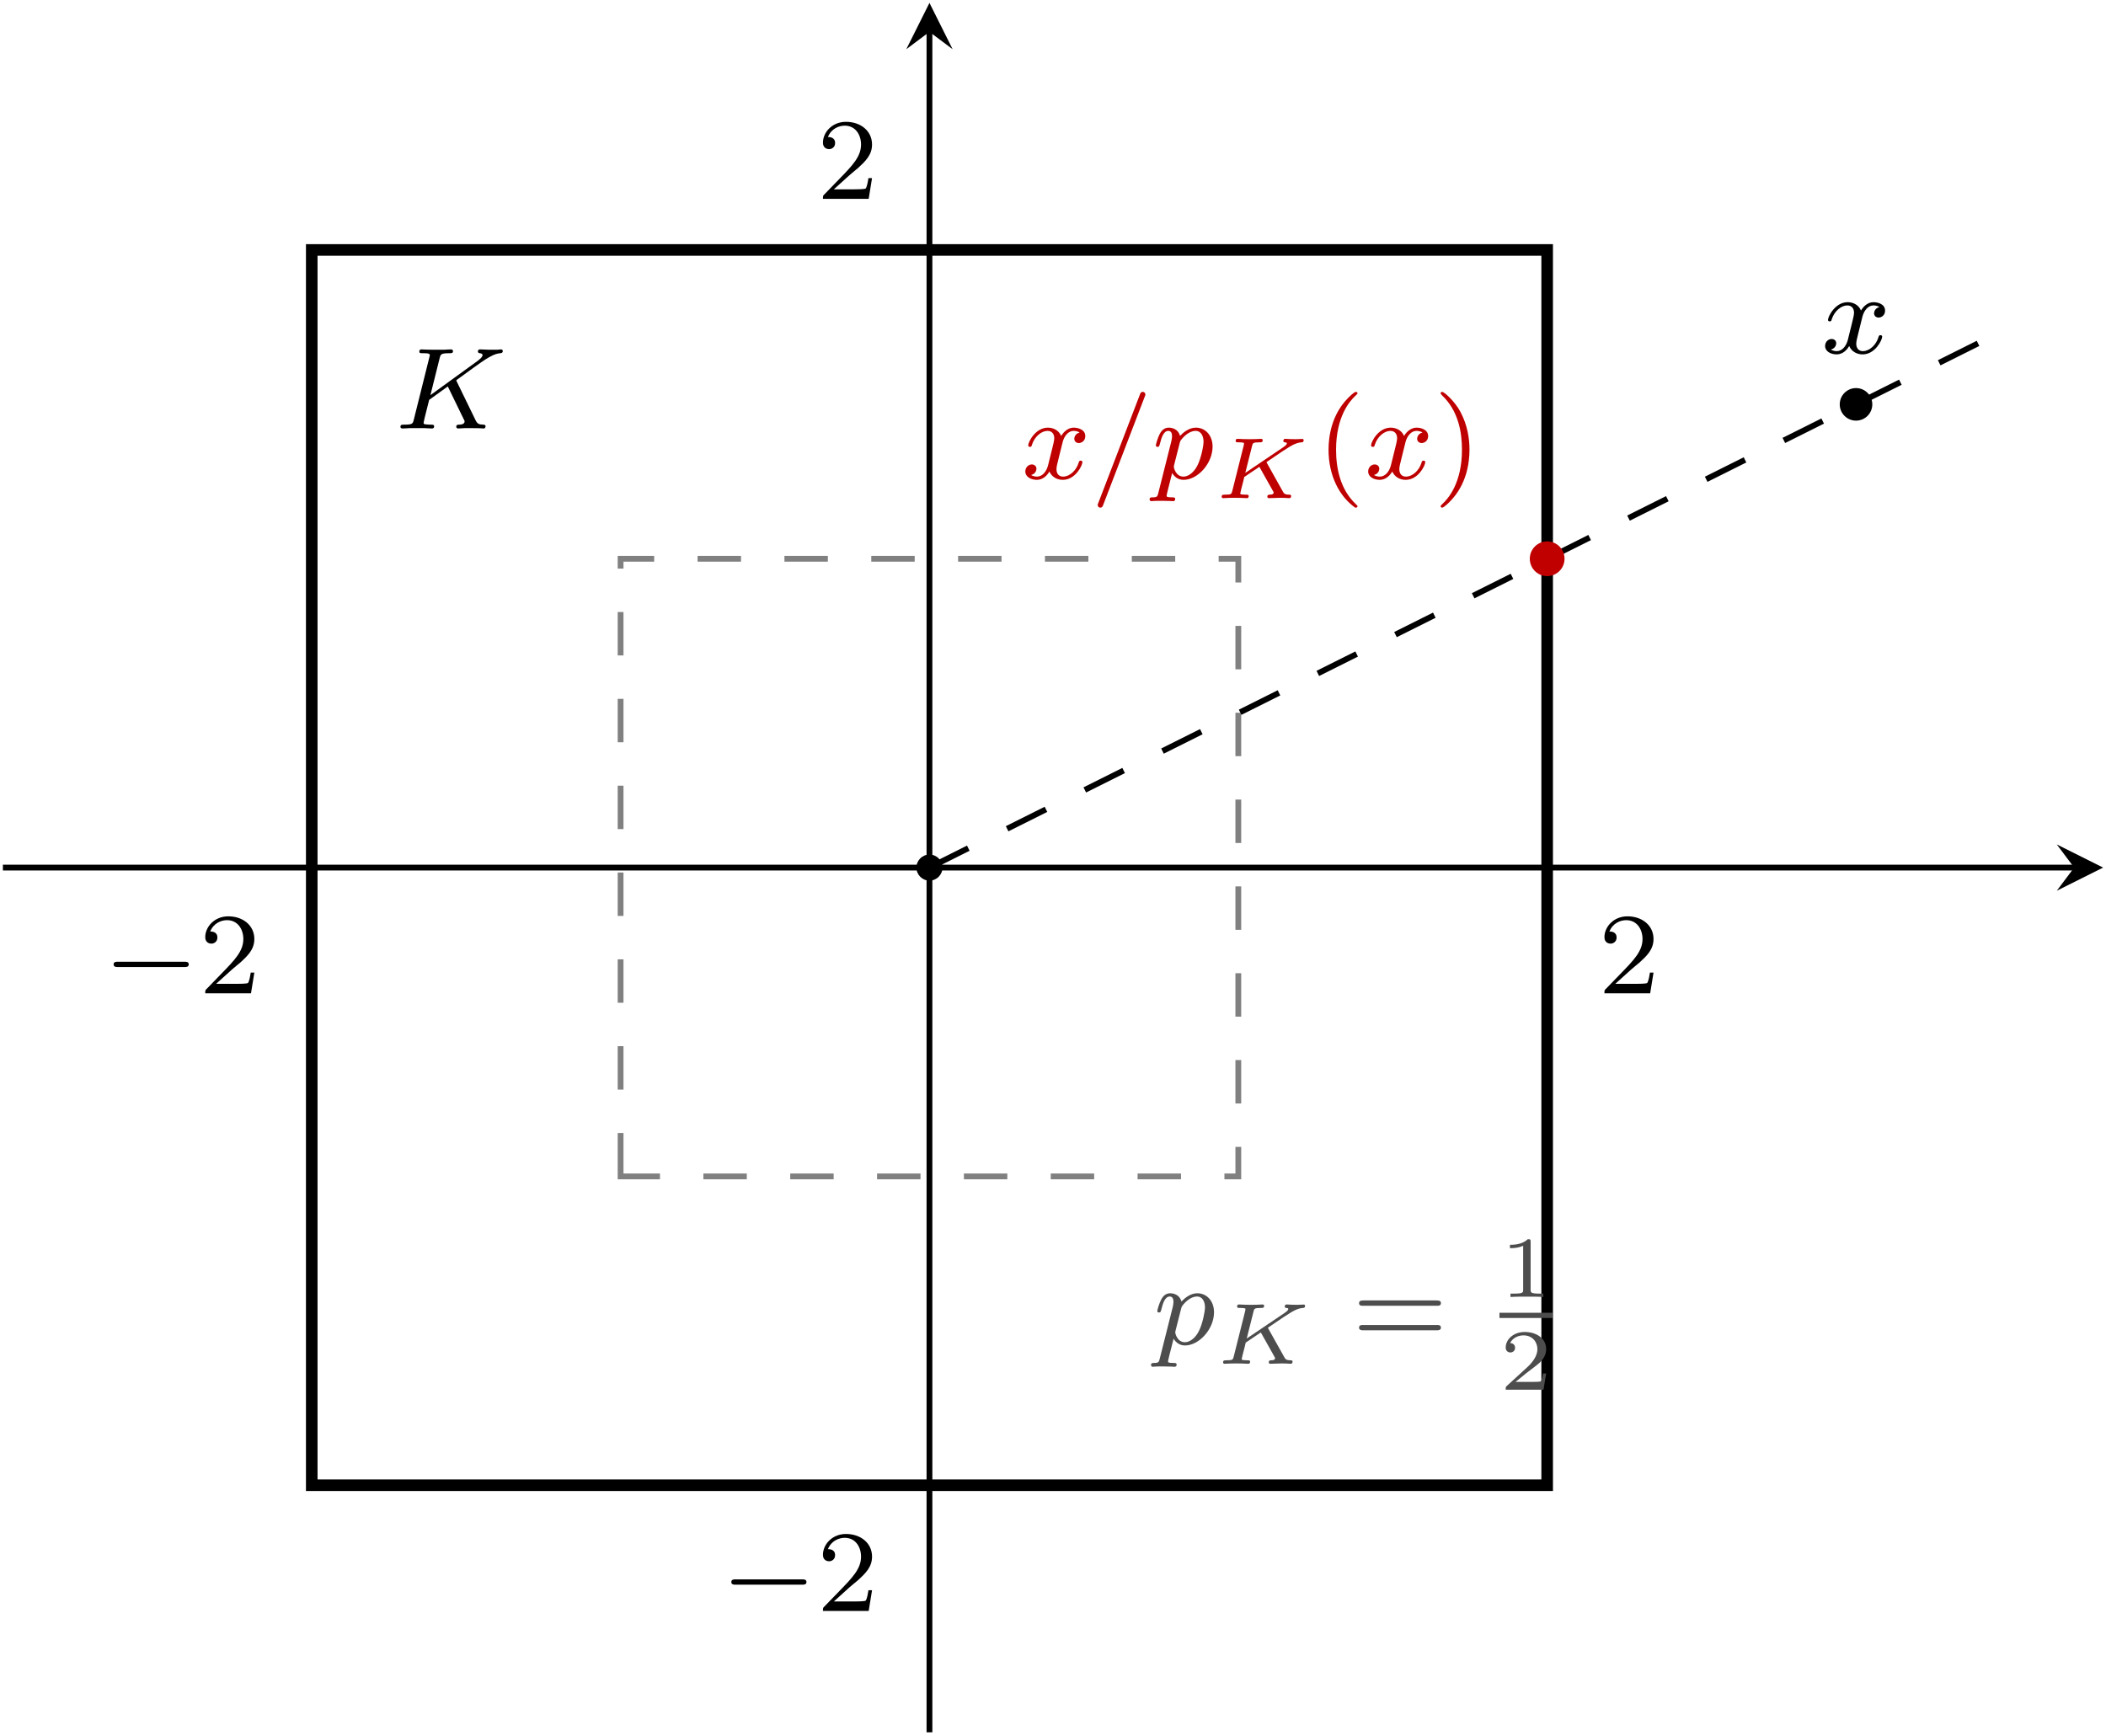
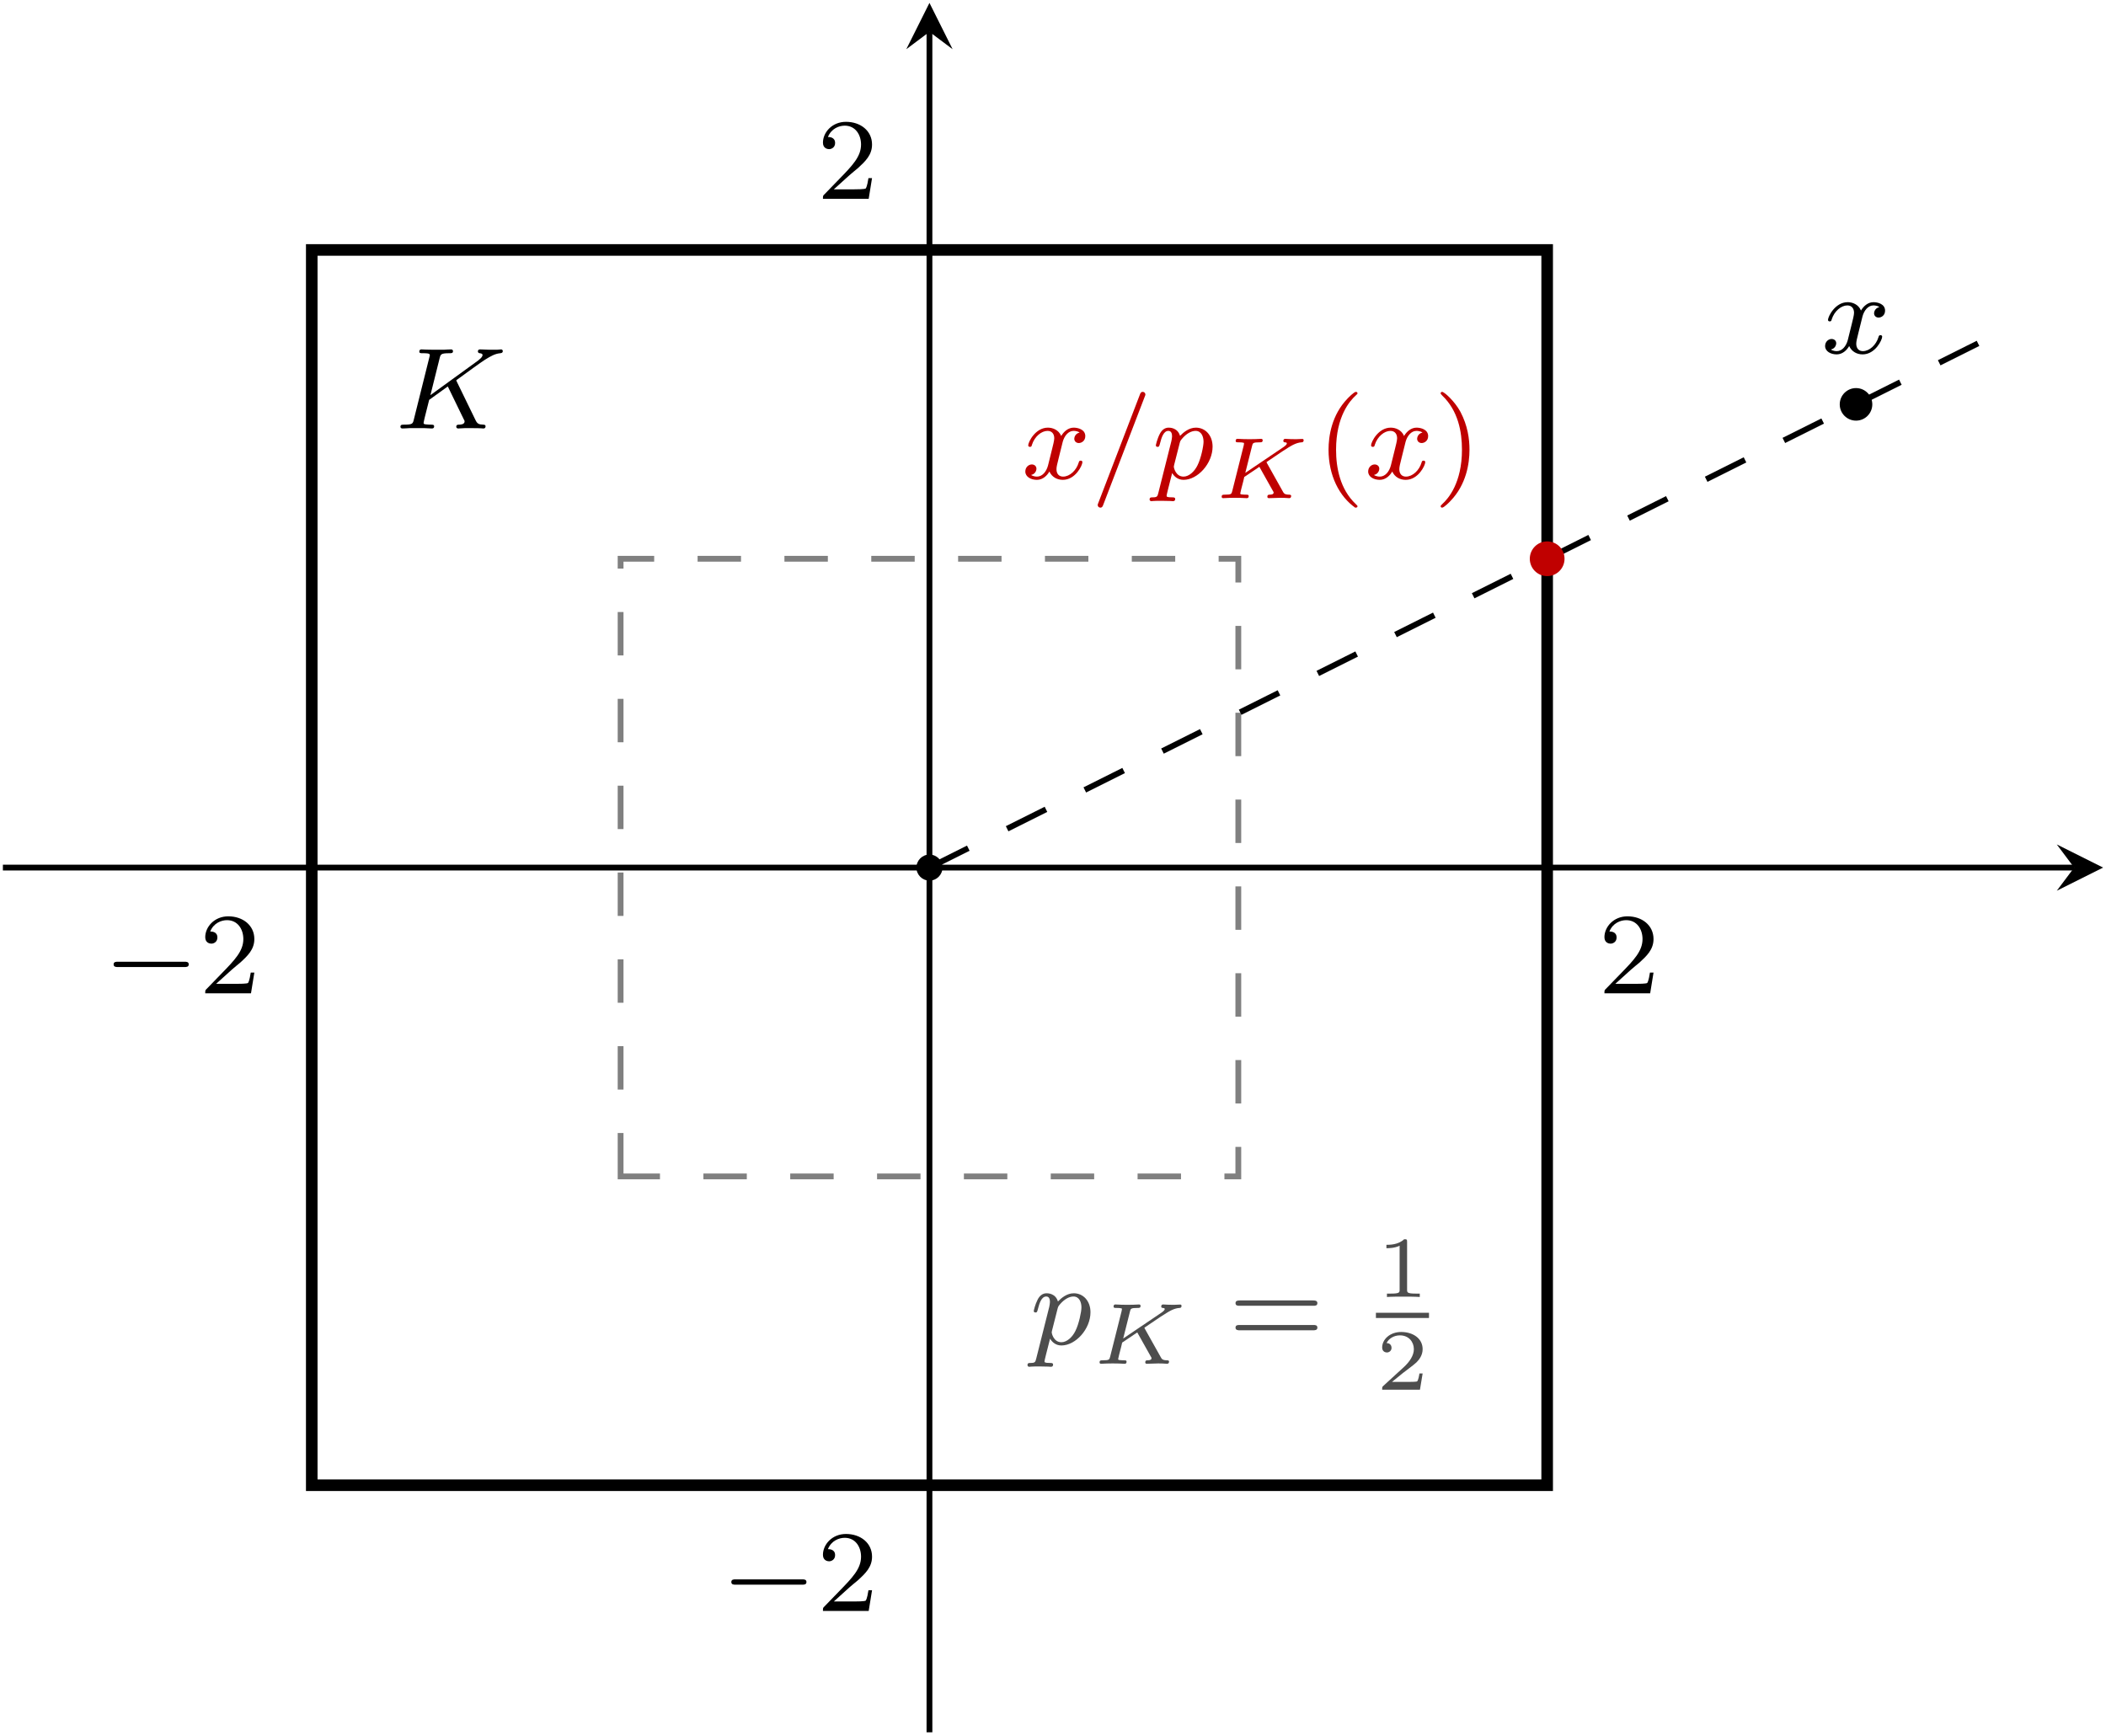
<svg xmlns="http://www.w3.org/2000/svg" version="1.1" width="217.448pt" height="179.18pt" viewBox="-69.011 -69.011 144.965 119.454" data-scale="1.5">
  <defs />
  <g id="page1">
    <g stroke-miterlimit="10" transform="translate(-5.032474,-9.284382)scale(0.996264,-0.996264)">
      <g fill="#000" stroke="#000">
        <g stroke-width="0.4">
          <path d="M-64.019 0H79.09" fill="none" />
          <g transform="translate(79.0904,0.0)">
            <path d="M2 0L-1.2 1.6L0 0L-1.2-1.6" stroke="none" />
          </g>
          <path d="M0-59.751V57.751" fill="none" />
          <g transform="matrix(0.0,1.0,-1.0,0.0,0.0,57.75084)">
            <path d="M2 0L-1.2 1.6L0 0L-1.2-1.6" stroke="none" />
          </g>
          <g stroke-width="0.8">
            <path d="M-42.679-42.679V42.679H42.679V-42.679ZM42.679 42.679" fill="none" />
          </g>
          <g stroke-dasharray="3.0,3.0" stroke-dashoffset="0.0">
            <g fill="#808080" stroke="#808080">
              <path d="M-21.34-21.34V21.34H21.34V-21.34ZM21.34 21.34" fill="none" />
            </g>
          </g>
          <g fill="#4c4c4c" stroke="#4c4c4c">
            <g fill="#4c4c4c" stroke="#4c4c4c">
</g>
-             <g transform="translate(15.50111,-32.94226)">
+             <g transform="translate(6.96542,-32.94226)">
              <g stroke="none" transform="scale(-1.00375,1.00375)translate(-5.032474,-9.284382)scale(-1,-1)">
                <g fill="#4c4c4c">
                  <g stroke="none">
                    <g fill="#4d4d4d">
                      <path d="M-4.618-8.32C-4.682-8.065-4.698-8.001-5.017-8.001C-5.128-8.001-5.224-8.001-5.224-7.85C-5.224-7.778-5.152-7.738-5.112-7.738C-5.032-7.738-5.001-7.762-4.411-7.762C-3.837-7.762-3.67-7.738-3.614-7.738C-3.582-7.738-3.462-7.738-3.462-7.89C-3.462-8.001-3.574-8.001-3.67-8.001C-4.052-8.001-4.052-8.049-4.052-8.121C-4.052-8.177-3.909-8.742-3.67-9.675C-3.566-9.492-3.319-9.205-2.889-9.205C-1.908-9.205-.888-10.336-.888-11.492C-.888-12.281-1.398-12.799-2.036-12.799C-2.514-12.799-2.896-12.472-3.128-12.233C-3.295-12.799-3.829-12.799-3.909-12.799C-4.196-12.799-4.395-12.616-4.522-12.369C-4.706-12.01-4.793-11.604-4.793-11.58C-4.793-11.508-4.738-11.476-4.674-11.476C-4.57-11.476-4.562-11.508-4.506-11.715C-4.403-12.122-4.259-12.576-3.933-12.576C-3.733-12.576-3.678-12.393-3.678-12.201C-3.678-12.122-3.709-11.93-3.725-11.867L-4.618-8.32ZM-3.152-11.739C-3.112-11.875-3.112-11.891-2.992-12.034C-2.689-12.393-2.347-12.576-2.06-12.576C-1.661-12.576-1.51-12.186-1.51-11.827C-1.51-11.532-1.685-10.679-1.924-10.209C-2.131-9.779-2.514-9.428-2.889-9.428C-3.43-9.428-3.558-10.05-3.558-10.105C-3.558-10.121-3.542-10.209-3.534-10.233L-3.152-11.739Z" />
                      <path d="M2.859-10.348C2.853-10.354 2.823-10.414 2.823-10.42S2.829-10.432 2.924-10.497C3.534-10.916 4.341-11.466 4.676-11.627C4.879-11.723 5.046-11.777 5.244-11.789C5.304-11.795 5.381-11.8 5.381-11.938C5.381-11.98 5.345-12.022 5.298-12.022C5.166-12.022 4.999-12.004 4.855-12.004C4.766-12.004 4.562-12.004 4.473-12.01C4.401-12.016 4.18-12.028 4.12-12.028C4.084-12.028 3.982-12.028 3.982-11.878C3.982-11.795 4.066-11.789 4.084-11.789C4.222-11.783 4.222-11.741 4.222-11.711C4.222-11.633 4.096-11.537 4.072-11.52C4.054-11.508 4.048-11.502 4.042-11.496S3.982-11.454 3.965-11.442L1.364-9.684L1.831-11.543C1.878-11.741 1.89-11.789 2.369-11.789C2.476-11.789 2.56-11.789 2.56-11.938C2.56-11.968 2.542-12.028 2.458-12.028C2.333-12.028 2.189-12.01 2.058-12.01S1.789-12.004 1.657-12.004C1.52-12.004 1.382-12.01 1.245-12.01C1.113-12.01 .964-12.028 .832-12.028C.796-12.028 .701-12.028 .701-11.878C.701-11.789 .778-11.789 .892-11.789C1-11.789 1.149-11.789 1.275-11.747C1.275-11.687 1.275-11.651 1.251-11.555L.468-8.441C.414-8.226 .402-8.184-.046-8.184C-.184-8.184-.262-8.184-.262-8.035C-.262-7.987-.226-7.945-.16-7.945C-.034-7.945 .109-7.963 .241-7.963C.378-7.963 .51-7.969 .641-7.969C.778-7.969 .916-7.963 1.053-7.963C1.185-7.963 1.334-7.945 1.46-7.945C1.502-7.945 1.597-7.945 1.597-8.094C1.597-8.184 1.526-8.184 1.4-8.184C1.388-8.184 1.281-8.184 1.173-8.196C1.053-8.208 1.018-8.208 1.018-8.274C1.018-8.298 1.059-8.447 1.077-8.537C1.107-8.638 1.107-8.65 1.143-8.794C1.227-9.105 1.227-9.117 1.293-9.403L2.333-10.103L3.313-8.357C3.313-8.28 3.313-8.19 3.044-8.184C2.972-8.184 2.883-8.184 2.883-8.035C2.883-7.987 2.918-7.945 2.984-7.945C3.158-7.945 3.6-7.969 3.773-7.969C3.875-7.969 3.977-7.963 4.078-7.963S4.293-7.945 4.389-7.945C4.455-7.945 4.52-7.981 4.52-8.094C4.52-8.184 4.425-8.184 4.377-8.184C4.066-8.19 4.018-8.274 3.947-8.405L2.859-10.348Z" />
                      <path d="M14.452-11.938C14.571-11.938 14.731-11.938 14.731-12.122S14.539-12.305 14.42-12.305H9.407C9.287-12.305 9.096-12.305 9.096-12.122S9.255-11.938 9.375-11.938H14.452ZM14.42-10.249C14.539-10.249 14.731-10.249 14.731-10.432S14.571-10.615 14.452-10.615H9.375C9.255-10.615 9.096-10.615 9.096-10.432S9.287-10.249 9.407-10.249H14.42Z" />
                      <path d="M20.906-16.339C20.906-16.518 20.882-16.518 20.703-16.518C20.308-16.135 19.698-16.135 19.483-16.135V-15.902C19.639-15.902 20.033-15.902 20.392-16.07V-13.051C20.392-12.854 20.392-12.776 19.776-12.776H19.519V-12.543C19.848-12.567 20.314-12.567 20.649-12.567S21.45-12.567 21.779-12.543V-12.776H21.522C20.906-12.776 20.906-12.854 20.906-13.051V-16.339Z" />
                    </g>
                    <rect x="18.76" y="-11.456" height=".359" width="3.653" fill="#4d4d4d" />
                    <g fill="#4d4d4d">
                      <path d="M21.976-7.277H21.755C21.743-7.193 21.683-6.798 21.593-6.733C21.552-6.697 21.067-6.697 20.984-6.697H19.866L20.631-7.318C20.834-7.48 21.366-7.862 21.552-8.042C21.731-8.221 21.976-8.526 21.976-8.95C21.976-9.698 21.3-10.134 20.499-10.134C19.728-10.134 19.19-9.626 19.19-9.064C19.19-8.759 19.447-8.723 19.513-8.723C19.663-8.723 19.836-8.831 19.836-9.046C19.836-9.177 19.758-9.369 19.495-9.369C19.633-9.674 19.997-9.901 20.41-9.901C21.037-9.901 21.372-9.435 21.372-8.95C21.372-8.526 21.091-8.09 20.673-7.707L19.256-6.41C19.196-6.35 19.19-6.344 19.19-6.159H21.791L21.976-7.277Z" />
                    </g>
                  </g>
                </g>
              </g>
            </g>
          </g>
          <g transform="translate(-36.94308,30.34305)">
            <g stroke="none" transform="scale(-1.00375,1.00375)translate(-5.032474,-9.284382)scale(-1,-1)">
              <g fill="#000">
                <g stroke="none">
                  <path d="M-.753-12.488C-.76-12.504-.8-12.584-.8-12.592C-.8-12.608-.665-12.704-.585-12.759C.044-13.222 .905-13.843 1.168-14.011C1.575-14.266 1.87-14.433 2.228-14.465C2.292-14.473 2.404-14.481 2.404-14.624C2.396-14.68 2.348-14.728 2.292-14.728C2.284-14.728 2.061-14.704 2.005-14.704H1.686C1.551-14.704 1.352-14.704 1.28-14.712C1.224-14.712 .913-14.728 .857-14.728S.69-14.728 .69-14.577C.69-14.569 .698-14.473 .818-14.465C.881-14.457 1.009-14.441 1.009-14.345C1.009-14.218 .849-14.082 .834-14.074L.77-14.019C.746-13.995 .714-13.963 .674-13.939L-2.578-11.58L-1.948-14.106C-1.876-14.393-1.86-14.465-1.279-14.465C-1.119-14.465-1.024-14.465-1.024-14.616C-1.024-14.624-1.031-14.728-1.159-14.728C-1.31-14.728-1.502-14.712-1.653-14.704H-2.155C-2.92-14.704-3.128-14.728-3.183-14.728C-3.223-14.728-3.343-14.728-3.343-14.577C-3.343-14.465-3.247-14.465-3.112-14.465C-2.849-14.465-2.618-14.465-2.618-14.337C-2.618-14.306-2.626-14.298-2.649-14.194L-3.717-9.914C-3.789-9.611-3.805-9.547-4.395-9.547C-4.546-9.547-4.642-9.547-4.642-9.396C-4.642-9.364-4.618-9.284-4.514-9.284C-4.363-9.284-4.172-9.3-4.02-9.308H-2.992C-2.865-9.3-2.602-9.284-2.482-9.284C-2.442-9.284-2.323-9.284-2.323-9.428C-2.323-9.547-2.418-9.547-2.554-9.547C-2.61-9.547-2.721-9.547-2.857-9.563C-3.024-9.579-3.048-9.595-3.048-9.675C-3.048-9.723-2.992-9.922-2.968-10.05L-2.665-11.253L-1.382-12.178L-.426-10.209C-.394-10.145-.306-9.97-.274-9.898C-.226-9.818-.226-9.802-.226-9.771C-.226-9.555-.521-9.547-.609-9.547C-.689-9.547-.8-9.547-.8-9.396C-.8-9.388-.792-9.284-.665-9.284C-.585-9.284-.282-9.3-.211-9.308H.252C.985-9.308 .961-9.284 1.065-9.284C1.097-9.284 1.216-9.284 1.216-9.436C1.216-9.547 1.105-9.547 1.057-9.547C.746-9.555 .642-9.611 .515-9.882L-.753-12.488Z" />
                </g>
              </g>
            </g>
          </g>
          <g transform="translate(46.21208,-8.68852)">
            <g stroke="none" transform="scale(-1.00375,1.00375)translate(-5.032474,-9.284382)scale(-1,-1)">
              <g fill="#000">
                <g stroke="none">
                  <path d="M-2.785-10.91C-2.657-11.03-2.323-11.293-2.195-11.404C-1.701-11.859-1.231-12.297-1.231-13.022C-1.231-13.971-2.028-14.585-3.024-14.585C-3.98-14.585-4.61-13.859-4.61-13.15C-4.61-12.759-4.299-12.704-4.188-12.704C-4.02-12.704-3.773-12.823-3.773-13.126C-3.773-13.54-4.172-13.54-4.267-13.54C-4.036-14.122-3.502-14.321-3.112-14.321C-2.37-14.321-1.988-13.692-1.988-13.022C-1.988-12.193-2.57-11.588-3.51-10.623L-4.514-9.587C-4.61-9.5-4.61-9.484-4.61-9.284H-1.462L-1.231-10.711H-1.478C-1.502-10.552-1.565-10.153-1.661-10.002C-1.709-9.938-2.315-9.938-2.442-9.938H-3.861L-2.785-10.91Z" />
                </g>
              </g>
            </g>
          </g>
          <g transform="translate(-57.07335,-8.68852)">
            <g stroke="none" transform="scale(-1.00375,1.00375)translate(-5.032474,-9.284382)scale(-1,-1)">
              <g fill="#000">
                <g stroke="none">
                  <path d="M.539-11.094C.666-11.094 .841-11.094 .841-11.277S.666-11.46 .539-11.46H-4.028C-4.156-11.46-4.331-11.46-4.331-11.277S-4.156-11.094-4.028-11.094H.539Z" />
                  <path d="M3.802-10.91C3.929-11.03 4.264-11.293 4.391-11.404C4.886-11.859 5.356-12.297 5.356-13.022C5.356-13.971 4.559-14.585 3.563-14.585C2.606-14.585 1.976-13.859 1.976-13.15C1.976-12.759 2.287-12.704 2.399-12.704C2.566-12.704 2.813-12.823 2.813-13.126C2.813-13.54 2.415-13.54 2.319-13.54C2.55-14.122 3.084-14.321 3.475-14.321C4.216-14.321 4.599-13.692 4.599-13.022C4.599-12.193 4.017-11.588 3.076-10.623L2.072-9.587C1.976-9.5 1.976-9.484 1.976-9.284H5.125L5.356-10.711H5.109C5.085-10.552 5.021-10.153 4.925-10.002C4.878-9.938 4.272-9.938 4.144-9.938H2.726L3.802-10.91Z" />
                </g>
              </g>
            </g>
          </g>
          <g transform="translate(-7.78304,46.21208)">
            <g stroke="none" transform="scale(-1.00375,1.00375)translate(-5.032474,-9.284382)scale(-1,-1)">
              <g fill="#000">
                <g stroke="none">
                  <path d="M-2.785-10.91C-2.657-11.03-2.323-11.293-2.195-11.404C-1.701-11.859-1.231-12.297-1.231-13.022C-1.231-13.971-2.028-14.585-3.024-14.585C-3.98-14.585-4.61-13.859-4.61-13.15C-4.61-12.759-4.299-12.704-4.188-12.704C-4.02-12.704-3.773-12.823-3.773-13.126C-3.773-13.54-4.172-13.54-4.267-13.54C-4.036-14.122-3.502-14.321-3.112-14.321C-2.37-14.321-1.988-13.692-1.988-13.022C-1.988-12.193-2.57-11.588-3.51-10.623L-4.514-9.587C-4.61-9.5-4.61-9.484-4.61-9.284H-1.462L-1.231-10.711H-1.478C-1.502-10.552-1.565-10.153-1.661-10.002C-1.709-9.938-2.315-9.938-2.442-9.938H-3.861L-2.785-10.91Z" />
                </g>
              </g>
            </g>
          </g>
          <g transform="translate(-14.39424,-51.36763)">
            <g stroke="none" transform="scale(-1.00375,1.00375)translate(-5.032474,-9.284382)scale(-1,-1)">
              <g fill="#000">
                <g stroke="none">
                  <path d="M.539-11.094C.666-11.094 .841-11.094 .841-11.277S.666-11.46 .539-11.46H-4.028C-4.156-11.46-4.331-11.46-4.331-11.277S-4.156-11.094-4.028-11.094H.539Z" />
                  <path d="M3.802-10.91C3.929-11.03 4.264-11.293 4.391-11.404C4.886-11.859 5.356-12.297 5.356-13.022C5.356-13.971 4.559-14.585 3.563-14.585C2.606-14.585 1.976-13.859 1.976-13.15C1.976-12.759 2.287-12.704 2.399-12.704C2.566-12.704 2.813-12.823 2.813-13.126C2.813-13.54 2.415-13.54 2.319-13.54C2.55-14.122 3.084-14.321 3.475-14.321C4.216-14.321 4.599-13.692 4.599-13.022C4.599-12.193 4.017-11.588 3.076-10.623L2.072-9.587C1.976-9.5 1.976-9.484 1.976-9.284H5.125L5.356-10.711H5.109C5.085-10.552 5.021-10.153 4.925-10.002C4.878-9.938 4.272-9.938 4.144-9.938H2.726L3.802-10.91Z" />
                </g>
              </g>
            </g>
          </g>
          <g stroke-dasharray="3.0,3.0" stroke-dashoffset="0.0">
            <path d="M0 0L74.688 37.344" fill="none" />
          </g>
          <path d="M.9 0C.9 .497 .497 .9 0 .9S-.9 .497-.9 0S-.497-.9 0-.9S.9-.497 .9 0ZM0 0" stroke="none" />
          <path d="M65.144 32.009C65.144 32.631 64.64 33.134 64.019 33.134S62.894 32.631 62.894 32.009C62.894 31.388 63.397 30.884 64.019 30.884S65.144 31.388 65.144 32.009ZM64.019 32.009" stroke="none" />
          <g transform="translate(61.62628,35.5423)">
            <g stroke="none" transform="scale(-1.00375,1.00375)translate(-5.032474,-9.284382)scale(-1,-1)">
              <g fill="#000">
                <g stroke="none">
                  <path d="M-1.039-12.464C-1.39-12.377-1.406-12.066-1.406-12.034C-1.406-11.859-1.271-11.739-1.095-11.739S-.649-11.875-.649-12.217C-.649-12.672-1.151-12.799-1.446-12.799C-1.821-12.799-2.123-12.536-2.307-12.225C-2.482-12.648-2.896-12.799-3.223-12.799C-4.092-12.799-4.578-11.803-4.578-11.58C-4.578-11.508-4.522-11.476-4.459-11.476C-4.363-11.476-4.347-11.516-4.323-11.612C-4.14-12.193-3.662-12.576-3.247-12.576C-2.936-12.576-2.785-12.353-2.785-12.066C-2.785-11.907-2.881-11.54-2.944-11.285C-3-11.054-3.175-10.344-3.215-10.193C-3.327-9.763-3.614-9.428-3.972-9.428C-4.004-9.428-4.212-9.428-4.379-9.539C-4.012-9.627-4.012-9.962-4.012-9.97C-4.012-10.153-4.156-10.265-4.331-10.265C-4.546-10.265-4.777-10.081-4.777-9.779C-4.777-9.412-4.387-9.205-3.98-9.205C-3.558-9.205-3.263-9.523-3.12-9.779C-2.944-9.388-2.578-9.205-2.195-9.205C-1.326-9.205-.848-10.201-.848-10.424C-.848-10.504-.912-10.528-.968-10.528C-1.063-10.528-1.079-10.472-1.103-10.392C-1.263-9.858-1.717-9.428-2.179-9.428C-2.442-9.428-2.633-9.603-2.633-9.938C-2.633-10.097-2.586-10.281-2.474-10.727C-2.418-10.966-2.243-11.667-2.203-11.819C-2.092-12.233-1.813-12.576-1.454-12.576C-1.414-12.576-1.207-12.576-1.039-12.464Z" />
                </g>
              </g>
            </g>
          </g>
          <g fill="#c00000" stroke="#c00000">
            <path d="M43.879 21.34C43.879 22.002 43.342 22.54 42.679 22.54C42.016 22.54 41.479 22.002 41.479 21.34C41.479 20.677 42.016 20.14 42.679 20.14C43.342 20.14 43.879 20.677 43.879 21.34ZM42.679 21.34" stroke="none" />
            <g fill="#c00000" stroke="#c00000">
              <g fill="#c00000" stroke="#c00000">
</g>
              <g transform="translate(6.36714,26.87253)">
                <g stroke="none" transform="scale(-1.00375,1.00375)translate(-5.032474,-9.284382)scale(-1,-1)">
                  <g fill="#c00000">
                    <g stroke="none">
                      <g fill="#bf0000">
                        <path d="M-1.039-12.464C-1.39-12.377-1.406-12.066-1.406-12.034C-1.406-11.859-1.271-11.739-1.095-11.739S-.649-11.875-.649-12.217C-.649-12.672-1.151-12.799-1.446-12.799C-1.821-12.799-2.123-12.536-2.307-12.225C-2.482-12.648-2.896-12.799-3.223-12.799C-4.092-12.799-4.578-11.803-4.578-11.58C-4.578-11.508-4.522-11.476-4.459-11.476C-4.363-11.476-4.347-11.516-4.323-11.612C-4.14-12.193-3.662-12.576-3.247-12.576C-2.936-12.576-2.785-12.353-2.785-12.066C-2.785-11.907-2.881-11.54-2.944-11.285C-3-11.054-3.175-10.344-3.215-10.193C-3.327-9.763-3.614-9.428-3.972-9.428C-4.004-9.428-4.212-9.428-4.379-9.539C-4.012-9.627-4.012-9.962-4.012-9.97C-4.012-10.153-4.156-10.265-4.331-10.265C-4.546-10.265-4.777-10.081-4.777-9.779C-4.777-9.412-4.387-9.205-3.98-9.205C-3.558-9.205-3.263-9.523-3.12-9.779C-2.944-9.388-2.578-9.205-2.195-9.205C-1.326-9.205-.848-10.201-.848-10.424C-.848-10.504-.912-10.528-.968-10.528C-1.063-10.528-1.079-10.472-1.103-10.392C-1.263-9.858-1.717-9.428-2.179-9.428C-2.442-9.428-2.633-9.603-2.633-9.938C-2.633-10.097-2.586-10.281-2.474-10.727C-2.418-10.966-2.243-11.667-2.203-11.819C-2.092-12.233-1.813-12.576-1.454-12.576C-1.414-12.576-1.207-12.576-1.039-12.464Z" />
                        <path d="M3.441-14.927C3.488-15.039 3.488-15.055 3.488-15.079C3.488-15.182 3.409-15.262 3.305-15.262C3.178-15.262 3.146-15.166 3.114-15.087L.252-7.627C.205-7.515 .205-7.499 .205-7.475C.205-7.372 .284-7.292 .388-7.292C.515-7.292 .547-7.387 .579-7.467L3.441-14.927Z" />
                        <path d="M4.383-8.32C4.319-8.065 4.303-8.001 3.985-8.001C3.873-8.001 3.777-8.001 3.777-7.85C3.777-7.778 3.849-7.738 3.889-7.738C3.969-7.738 4-7.762 4.59-7.762C5.164-7.762 5.331-7.738 5.387-7.738C5.419-7.738 5.539-7.738 5.539-7.89C5.539-8.001 5.427-8.001 5.331-8.001C4.949-8.001 4.949-8.049 4.949-8.121C4.949-8.177 5.092-8.742 5.331-9.675C5.435-9.492 5.682-9.205 6.113-9.205C7.093-9.205 8.113-10.336 8.113-11.492C8.113-12.281 7.603-12.799 6.965-12.799C6.487-12.799 6.105-12.472 5.873-12.233C5.706-12.799 5.172-12.799 5.092-12.799C4.805-12.799 4.606-12.616 4.479-12.369C4.295-12.01 4.208-11.604 4.208-11.58C4.208-11.508 4.264-11.476 4.327-11.476C4.431-11.476 4.439-11.508 4.495-11.715C4.598-12.122 4.742-12.576 5.068-12.576C5.268-12.576 5.324-12.393 5.324-12.201C5.324-12.122 5.292-11.93 5.276-11.867L4.383-8.32ZM5.85-11.739C5.889-11.875 5.889-11.891 6.009-12.034C6.312-12.393 6.655-12.576 6.941-12.576C7.34-12.576 7.491-12.186 7.491-11.827C7.491-11.532 7.316-10.679 7.077-10.209C6.87-9.779 6.487-9.428 6.113-9.428C5.571-9.428 5.443-10.05 5.443-10.105C5.443-10.121 5.459-10.209 5.467-10.233L5.85-11.739Z" />
                        <path d="M11.86-10.348C11.854-10.354 11.824-10.414 11.824-10.42S11.83-10.432 11.926-10.497C12.535-10.916 13.342-11.466 13.677-11.627C13.88-11.723 14.048-11.777 14.245-11.789C14.305-11.795 14.382-11.8 14.382-11.938C14.382-11.98 14.346-12.022 14.299-12.022C14.167-12.022 14-12.004 13.856-12.004C13.767-12.004 13.563-12.004 13.474-12.01C13.402-12.016 13.181-12.028 13.121-12.028C13.085-12.028 12.984-12.028 12.984-11.878C12.984-11.795 13.067-11.789 13.085-11.789C13.223-11.783 13.223-11.741 13.223-11.711C13.223-11.633 13.097-11.537 13.073-11.52C13.055-11.508 13.049-11.502 13.043-11.496S12.984-11.454 12.966-11.442L10.365-9.684L10.832-11.543C10.879-11.741 10.891-11.789 11.37-11.789C11.477-11.789 11.561-11.789 11.561-11.938C11.561-11.968 11.543-12.028 11.459-12.028C11.334-12.028 11.19-12.01 11.059-12.01S10.79-12.004 10.658-12.004C10.521-12.004 10.383-12.01 10.246-12.01C10.114-12.01 9.965-12.028 9.833-12.028C9.798-12.028 9.702-12.028 9.702-11.878C9.702-11.789 9.78-11.789 9.893-11.789C10.001-11.789 10.15-11.789 10.276-11.747C10.276-11.687 10.276-11.651 10.252-11.555L9.469-8.441C9.415-8.226 9.403-8.184 8.955-8.184C8.817-8.184 8.739-8.184 8.739-8.035C8.739-7.987 8.775-7.945 8.841-7.945C8.967-7.945 9.11-7.963 9.242-7.963C9.379-7.963 9.511-7.969 9.642-7.969C9.78-7.969 9.917-7.963 10.055-7.963C10.186-7.963 10.335-7.945 10.461-7.945C10.503-7.945 10.599-7.945 10.599-8.094C10.599-8.184 10.527-8.184 10.401-8.184C10.389-8.184 10.282-8.184 10.174-8.196C10.055-8.208 10.019-8.208 10.019-8.274C10.019-8.298 10.061-8.447 10.078-8.537C10.108-8.638 10.108-8.65 10.144-8.794C10.228-9.105 10.228-9.117 10.294-9.403L11.334-10.103L12.314-8.357C12.314-8.28 12.314-8.19 12.045-8.184C11.973-8.184 11.884-8.184 11.884-8.035C11.884-7.987 11.92-7.945 11.985-7.945C12.159-7.945 12.601-7.969 12.774-7.969C12.876-7.969 12.978-7.963 13.079-7.963S13.294-7.945 13.39-7.945C13.456-7.945 13.522-7.981 13.522-8.094C13.522-8.184 13.426-8.184 13.378-8.184C13.067-8.19 13.019-8.274 12.948-8.405L11.86-10.348Z" />
                        <path d="M17.928-7.292C17.992-7.292 18.088-7.292 18.088-7.387C18.088-7.419 18.08-7.427 17.976-7.531C16.884-8.559 16.613-10.042 16.613-11.277C16.613-13.572 17.562-14.648 17.968-15.015C18.08-15.119 18.088-15.126 18.088-15.166S18.056-15.262 17.976-15.262C17.849-15.262 17.45-14.855 17.386-14.784C16.318-13.668 16.095-12.233 16.095-11.277C16.095-9.492 16.844-8.057 17.928-7.292Z" />
                        <path d="M22.561-12.464C22.21-12.377 22.194-12.066 22.194-12.034C22.194-11.859 22.33-11.739 22.505-11.739S22.951-11.875 22.951-12.217C22.951-12.672 22.449-12.799 22.154-12.799C21.78-12.799 21.477-12.536 21.293-12.225C21.118-12.648 20.704-12.799 20.377-12.799C19.508-12.799 19.022-11.803 19.022-11.58C19.022-11.508 19.078-11.476 19.141-11.476C19.237-11.476 19.253-11.516 19.277-11.612C19.46-12.193 19.938-12.576 20.353-12.576C20.664-12.576 20.815-12.353 20.815-12.066C20.815-11.907 20.72-11.54 20.656-11.285C20.6-11.054 20.425-10.344 20.385-10.193C20.273-9.763 19.986-9.428 19.628-9.428C19.596-9.428 19.389-9.428 19.221-9.539C19.588-9.627 19.588-9.962 19.588-9.97C19.588-10.153 19.444-10.265 19.269-10.265C19.054-10.265 18.823-10.081 18.823-9.779C18.823-9.412 19.213-9.205 19.62-9.205C20.042-9.205 20.337-9.523 20.48-9.779C20.656-9.388 21.022-9.205 21.405-9.205C22.274-9.205 22.752-10.201 22.752-10.424C22.752-10.504 22.688-10.528 22.632-10.528C22.537-10.528 22.521-10.472 22.497-10.392C22.338-9.858 21.883-9.428 21.421-9.428C21.158-9.428 20.967-9.603 20.967-9.938C20.967-10.097 21.014-10.281 21.126-10.727C21.182-10.966 21.357-11.667 21.397-11.819C21.509-12.233 21.788-12.576 22.146-12.576C22.186-12.576 22.393-12.576 22.561-12.464Z" />
                        <path d="M25.797-11.277C25.797-12.034 25.67-12.943 25.176-13.883C24.785-14.616 24.06-15.262 23.916-15.262C23.837-15.262 23.813-15.206 23.813-15.166C23.813-15.134 23.813-15.119 23.908-15.023C25.024-13.963 25.279-12.504 25.279-11.277C25.279-8.989 24.331-7.906 23.924-7.539C23.821-7.435 23.813-7.427 23.813-7.387S23.837-7.292 23.916-7.292C24.044-7.292 24.442-7.698 24.506-7.77C25.574-8.886 25.797-10.32 25.797-11.277Z" />
                      </g>
                    </g>
                  </g>
                </g>
              </g>
            </g>
          </g>
        </g>
      </g>
    </g>
  </g>
</svg>
